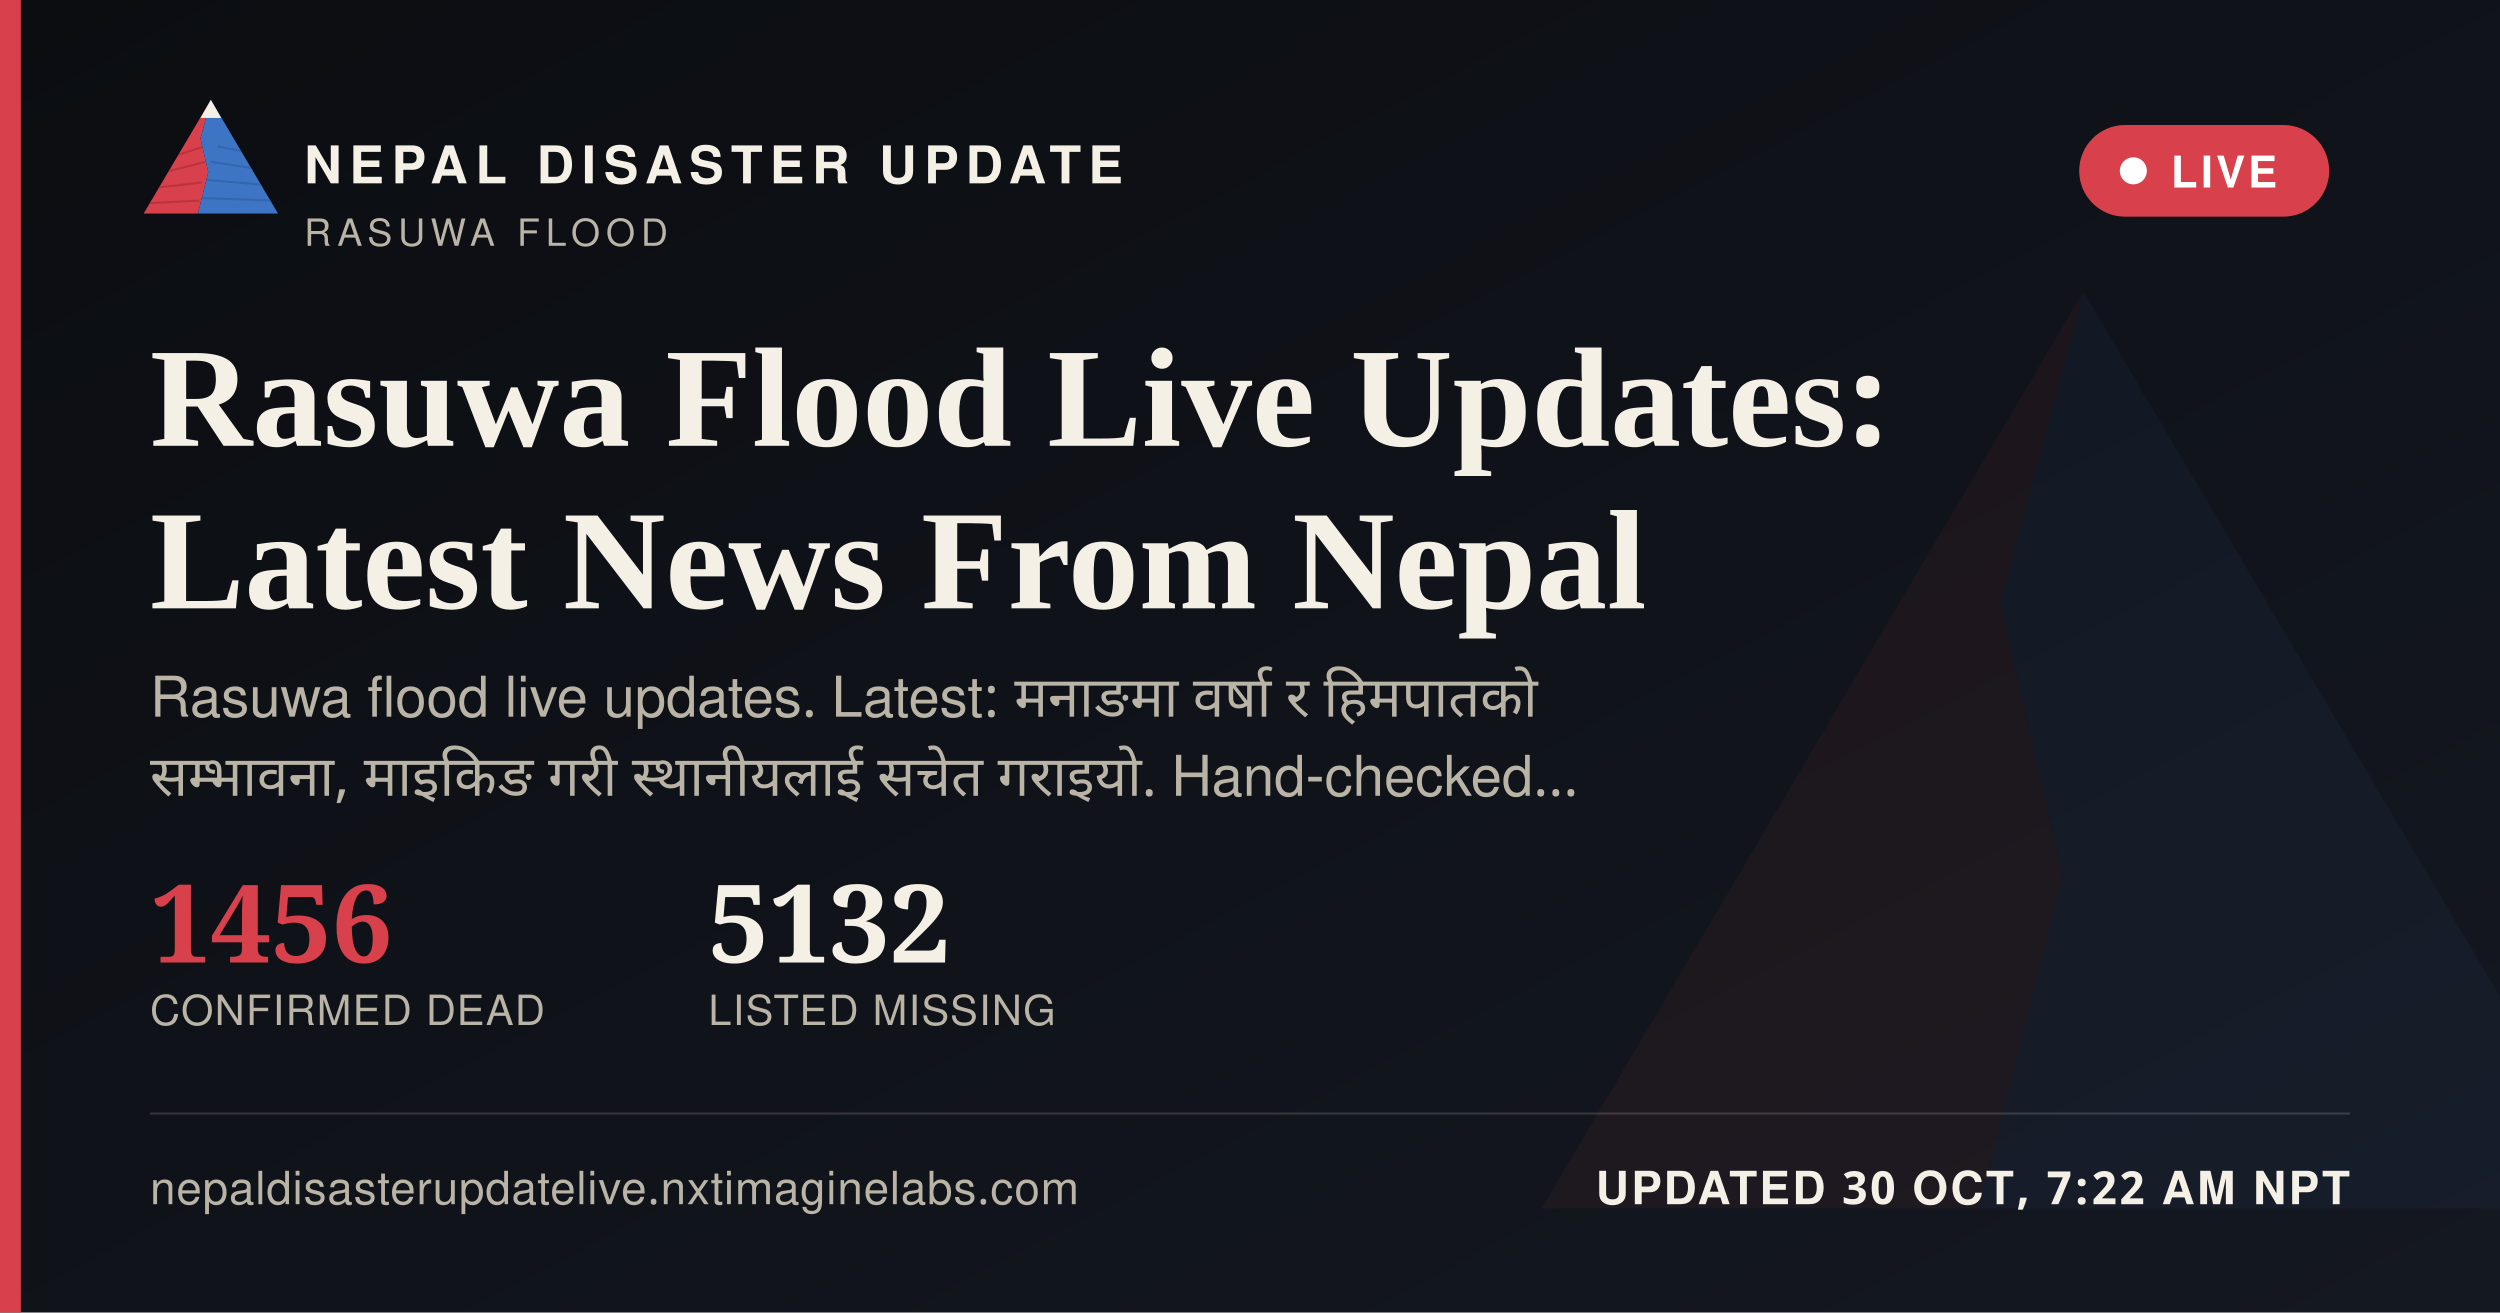
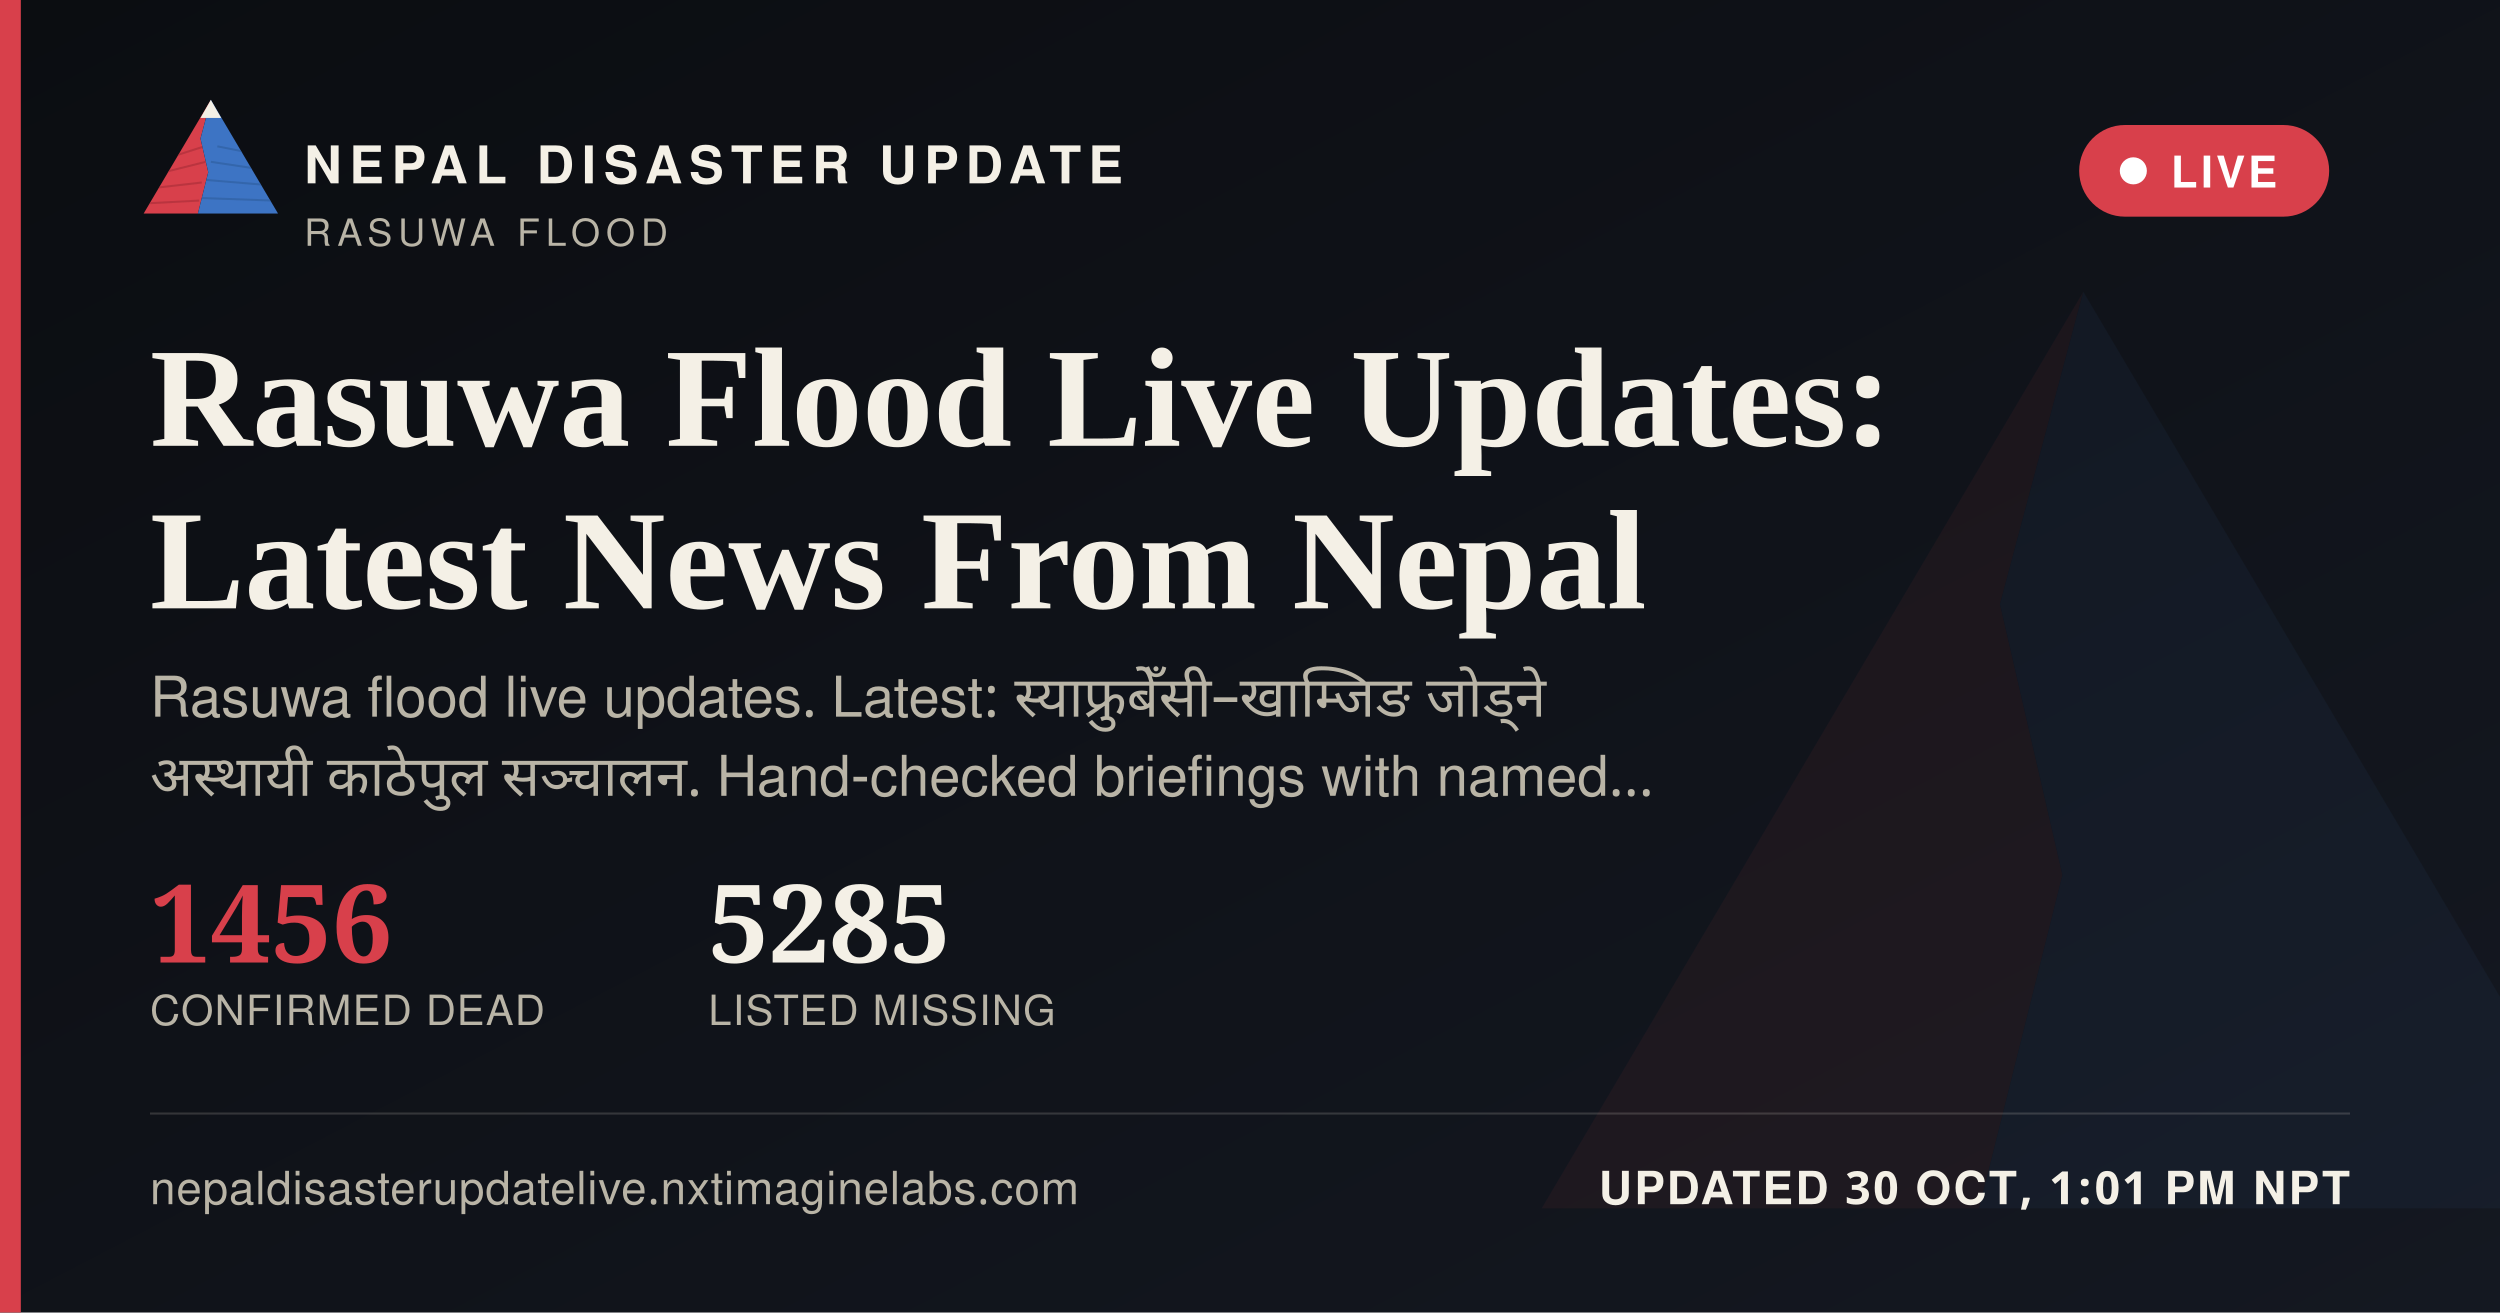
<svg xmlns="http://www.w3.org/2000/svg" width="1200" height="630" viewBox="0 0 1200 630">
  <defs>
    <linearGradient id="ogbg" x1="0" y1="0" x2="1" y2="1">
      <stop offset="0" stop-color="#0B0D11" />
      <stop offset="1" stop-color="#141821" />
    </linearGradient>
  </defs>
  <rect width="1200" height="630" fill="url(#ogbg)" />
  <g transform="translate(700,60) scale(5)" opacity="0.06">
    <polygon points="60,16 52,46 58,72 50,104 8,104" fill="#D8404B" />
    <polygon points="60,16 112,104 50,104 58,72 52,46" fill="#3D74C4" />
  </g>
  <rect x="0" y="0" width="10" height="630" fill="#D8404B" />
  <g transform="translate(64,38) scale(0.62)">
    <g>
      <defs>
        <clipPath id="ogLc">
          <polygon points="60,16 52,46 58,72 50,104 8,104" />
        </clipPath>
        <clipPath id="ogRc">
          <polygon points="60,16 112,104 50,104 58,72 52,46" />
        </clipPath>
      </defs>
      <polygon points="60,16 52,46 58,72 50,104 8,104" fill="#D8404B" />
      <g clip-path="url(#ogLc)" stroke="#A32A34" stroke-width="1.6" fill="none" opacity="0.55">
        <path d="M30,60 L55,52" />
        <path d="M24,72 L56,64" />
        <path d="M18,84 L53,80" />
        <path d="M13,96 L51,94" />
      </g>
      <polygon points="60,16 112,104 50,104 58,72 52,46" fill="#3D74C4" />
      <g clip-path="url(#ogRc)" stroke="#2A5793" stroke-width="1.6" fill="none" opacity="0.5">
        <path d="M65,52 L95,58" />
        <path d="M60,64 L100,70" />
        <path d="M56,78 L104,82" />
        <path d="M52,92 L108,94" />
      </g>
      <polygon points="60,16 52,30 68,30" fill="#F4F0E6" />
    </g>
  </g>
  <text x="146" y="88" font-family="'Public Sans', 'Noto Sans Devanagari', 'Helvetica Neue', Helvetica, Arial, sans-serif" font-size="25" font-weight="800" letter-spacing="3.6" fill="#F4F0E6">NEPAL DISASTER UPDATE</text>
  <text x="146" y="118" font-family="'Public Sans', 'Noto Sans Devanagari', 'Helvetica Neue', Helvetica, Arial, sans-serif" font-size="18" letter-spacing="2.8" fill="#B9B4A6">RASUWA FLOOD</text>
  <g>
    <rect x="998" y="60" width="120" height="44" rx="22" fill="#D8404B" stroke="none" />
    <circle cx="1024" cy="82" r="6.5" fill="#FFFFFF" />
    <text x="1042" y="90" font-family="'Public Sans', 'Noto Sans Devanagari', 'Helvetica Neue', Helvetica, Arial, sans-serif" font-size="21" font-weight="700" letter-spacing="1.6" fill="#FFFFFF">LIVE</text>
  </g>
  <text x="72" y="214" font-family="Newsreader, 'Noto Serif Devanagari', Georgia, 'Times New Roman', serif" font-size="68" font-weight="600" fill="#F4F0E6">Rasuwa Flood Live Updates:</text>
  <text x="72" y="292" font-family="Newsreader, 'Noto Serif Devanagari', Georgia, 'Times New Roman', serif" font-size="68" font-weight="600" fill="#F4F0E6">Latest News From Nepal</text>
-   <text x="72" y="344" font-family="'Public Sans', 'Noto Sans Devanagari', 'Helvetica Neue', Helvetica, Arial, sans-serif" font-size="27" fill="#B9B4A6" word-spacing="6">Rasuwa flood live updates. Latest: मनाङमा वर्षा र हिमपातको</text>
-   <text x="72" y="382" font-family="'Public Sans', 'Noto Sans Devanagari', 'Helvetica Neue', Helvetica, Arial, sans-serif" font-size="27" fill="#B9B4A6" word-spacing="6">सम्भावना, माइकिङ गरी स्थानीयलाई सचेत गराइयो. Hand-checked…</text>
+   <text x="72" y="344" font-family="'Public Sans', 'Noto Sans Devanagari', 'Helvetica Neue', Helvetica, Arial, sans-serif" font-size="27" fill="#B9B4A6" word-spacing="6">Rasuwa flood live updates. Latest: स्याफ्रुबेँसी–खाम्जिङ जोड्ने</text>
+   <text x="72" y="382" font-family="'Public Sans', 'Noto Sans Devanagari', 'Helvetica Neue', Helvetica, Arial, sans-serif" font-size="27" fill="#B9B4A6" word-spacing="6">अस्थायी काठेपुल सञ्चालन. Hand-checked briefings with named…</text>
  <g transform="translate(72,462)">
    <text x="0" y="0" font-family="Newsreader, 'Noto Serif Devanagari', Georgia, 'Times New Roman', serif" font-size="52" font-weight="600" fill="#D8404B">1456</text>
    <text x="0" y="30" font-family="'Public Sans', 'Noto Sans Devanagari', 'Helvetica Neue', Helvetica, Arial, sans-serif" font-size="20" letter-spacing="0.6" fill="#B9B4A6">CONFIRMED DEAD</text>
-     <text x="268" y="0" font-family="Newsreader, 'Noto Serif Devanagari', Georgia, 'Times New Roman', serif" font-size="52" font-weight="600" fill="#F4F0E6">5132</text>
+     <text x="268" y="0" font-family="Newsreader, 'Noto Serif Devanagari', Georgia, 'Times New Roman', serif" font-size="52" font-weight="600" fill="#F4F0E6">5285</text>
    <text x="268" y="30" font-family="'Public Sans', 'Noto Sans Devanagari', 'Helvetica Neue', Helvetica, Arial, sans-serif" font-size="20" letter-spacing="0.6" fill="#B9B4A6">LISTED MISSING</text>
  </g>
  <rect x="72" y="534" width="1056" height="1" fill="rgba(244,240,230,0.16)" />
  <text x="72" y="578" font-family="'Public Sans', 'Noto Sans Devanagari', 'Helvetica Neue', Helvetica, Arial, sans-serif" font-size="22" fill="#B9B4A6" letter-spacing="0.4">nepaldisasterupdatelive.nxtimaginelabs.com</text>
-   <text x="1128" y="578" text-anchor="end" font-family="'Public Sans', 'Noto Sans Devanagari', 'Helvetica Neue', Helvetica, Arial, sans-serif" font-size="22" font-weight="700" letter-spacing="1.2" fill="#F4F0E6">UPDATED 30 OCT, 7:22 AM NPT</text>
+   <text x="1128" y="578" text-anchor="end" font-family="'Public Sans', 'Noto Sans Devanagari', 'Helvetica Neue', Helvetica, Arial, sans-serif" font-size="22" font-weight="700" letter-spacing="1.2" fill="#F4F0E6">UPDATED 30 OCT, 1:01 PM NPT</text>
</svg>
